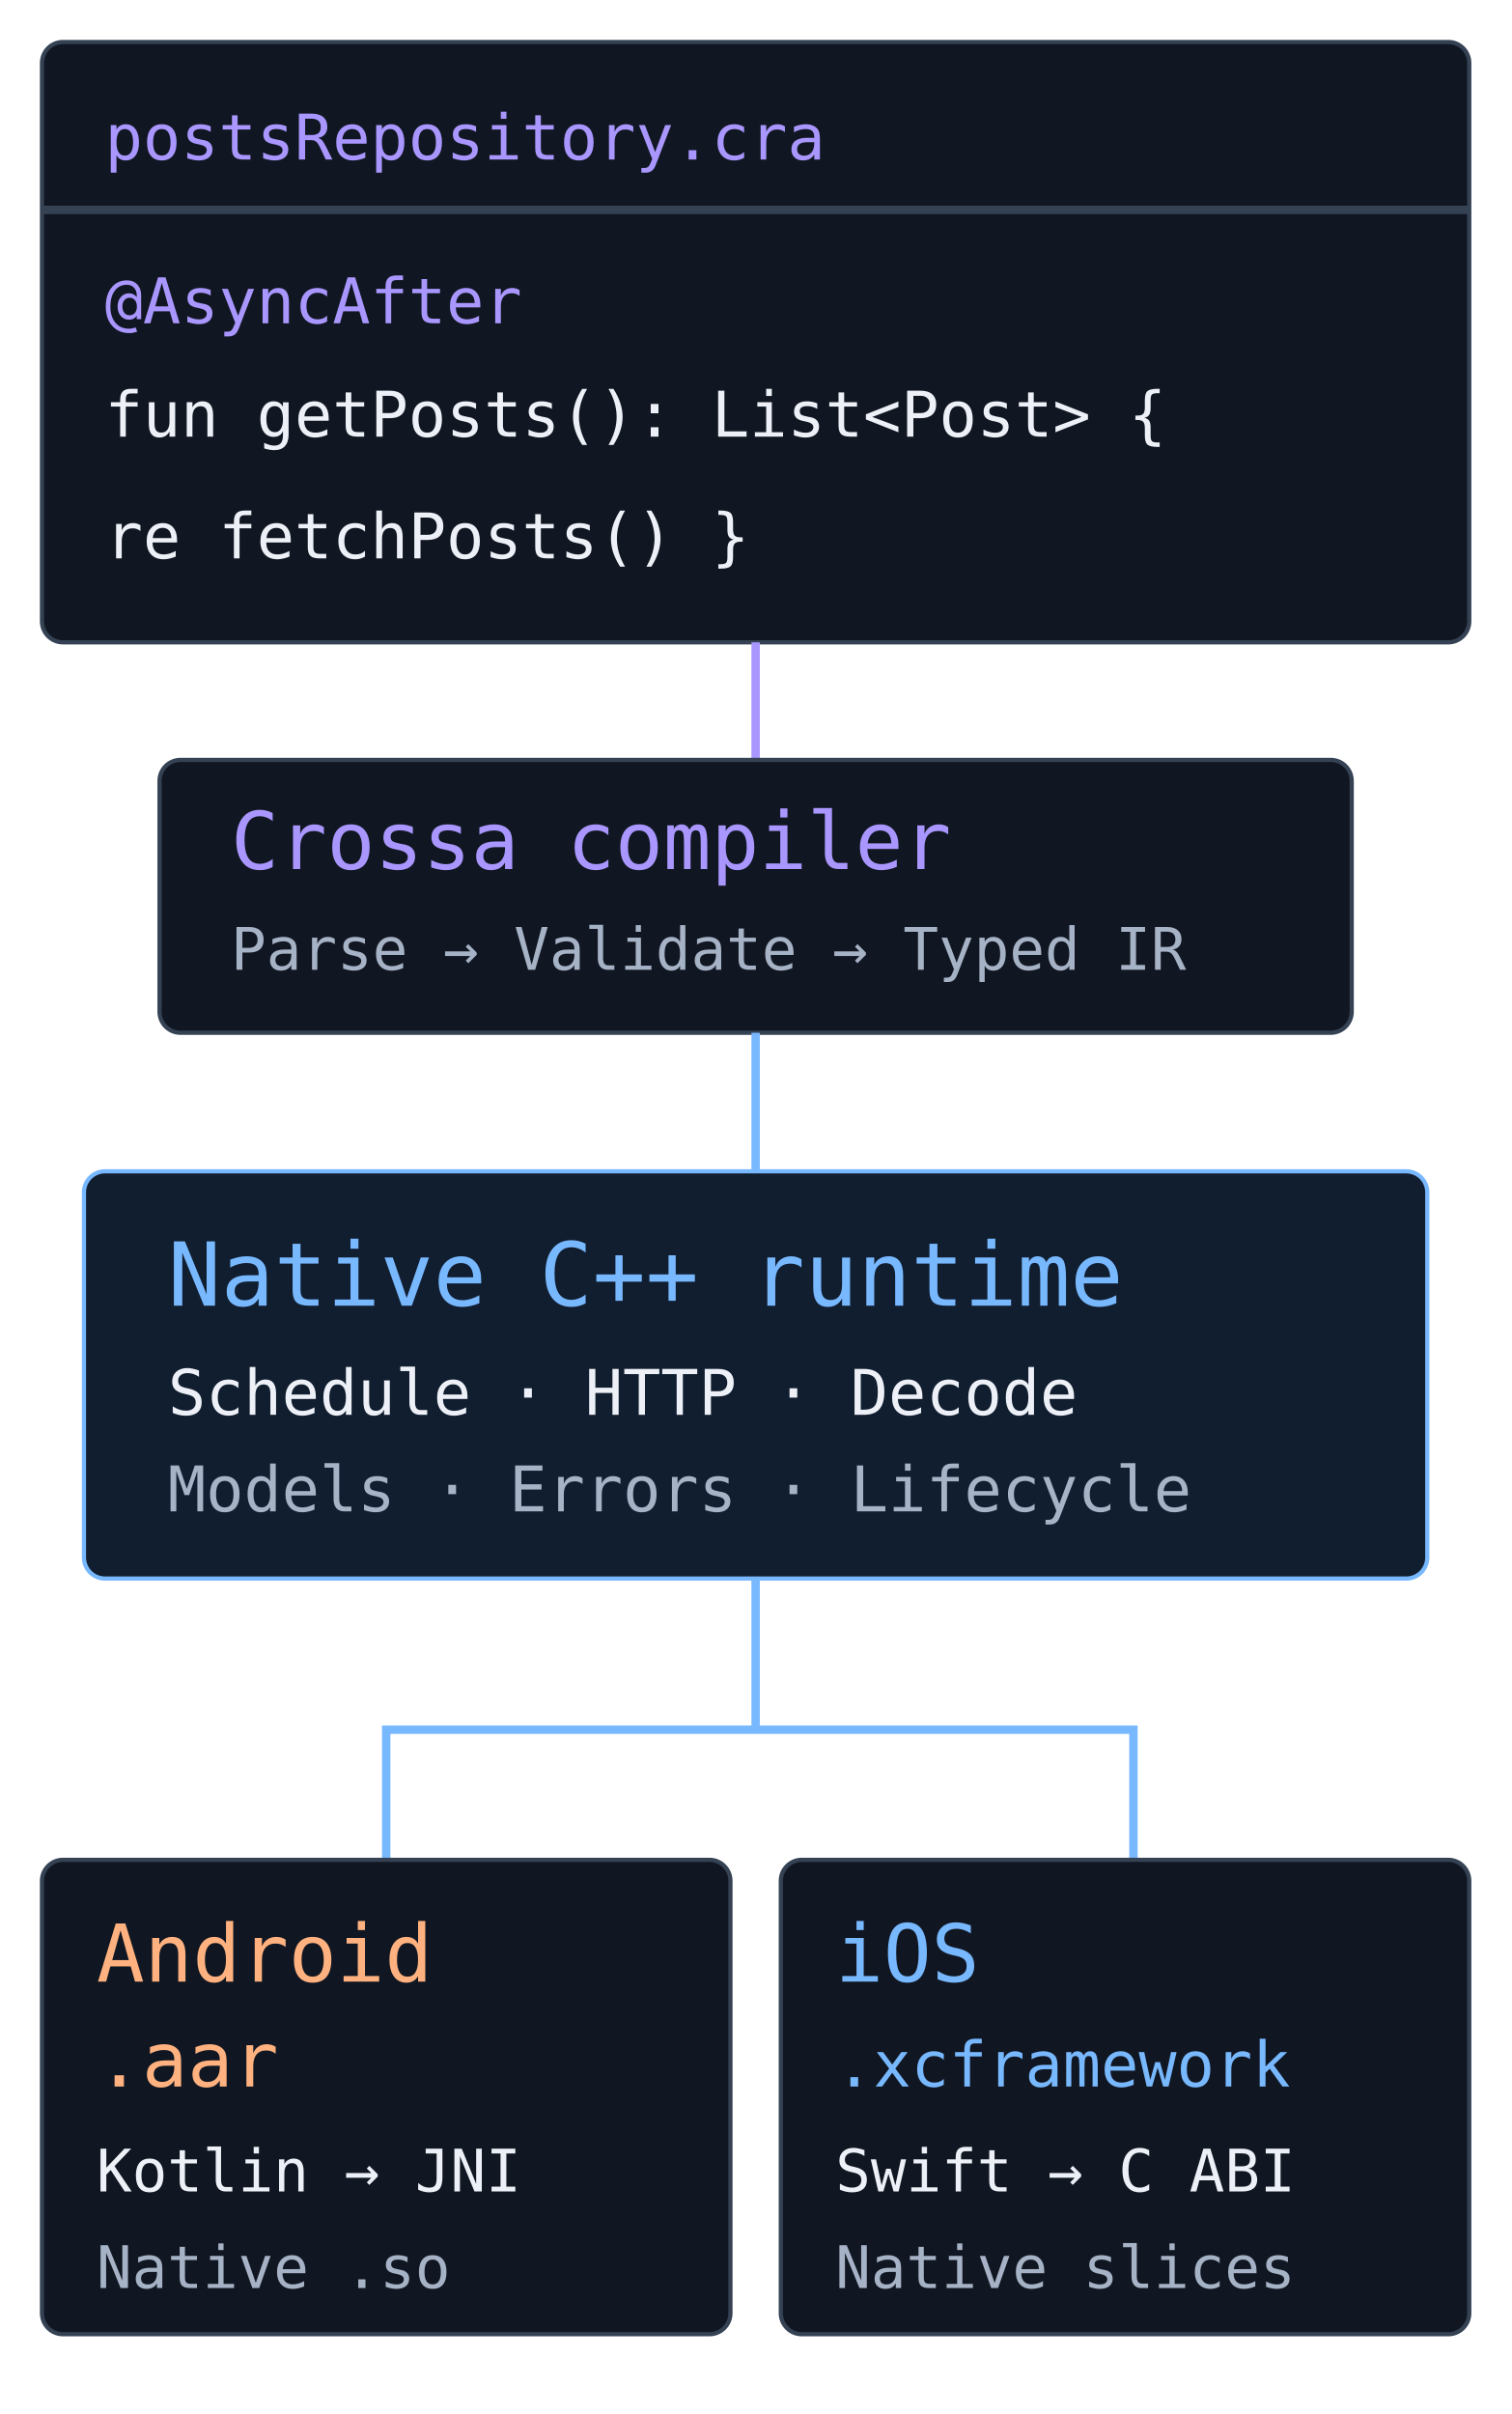
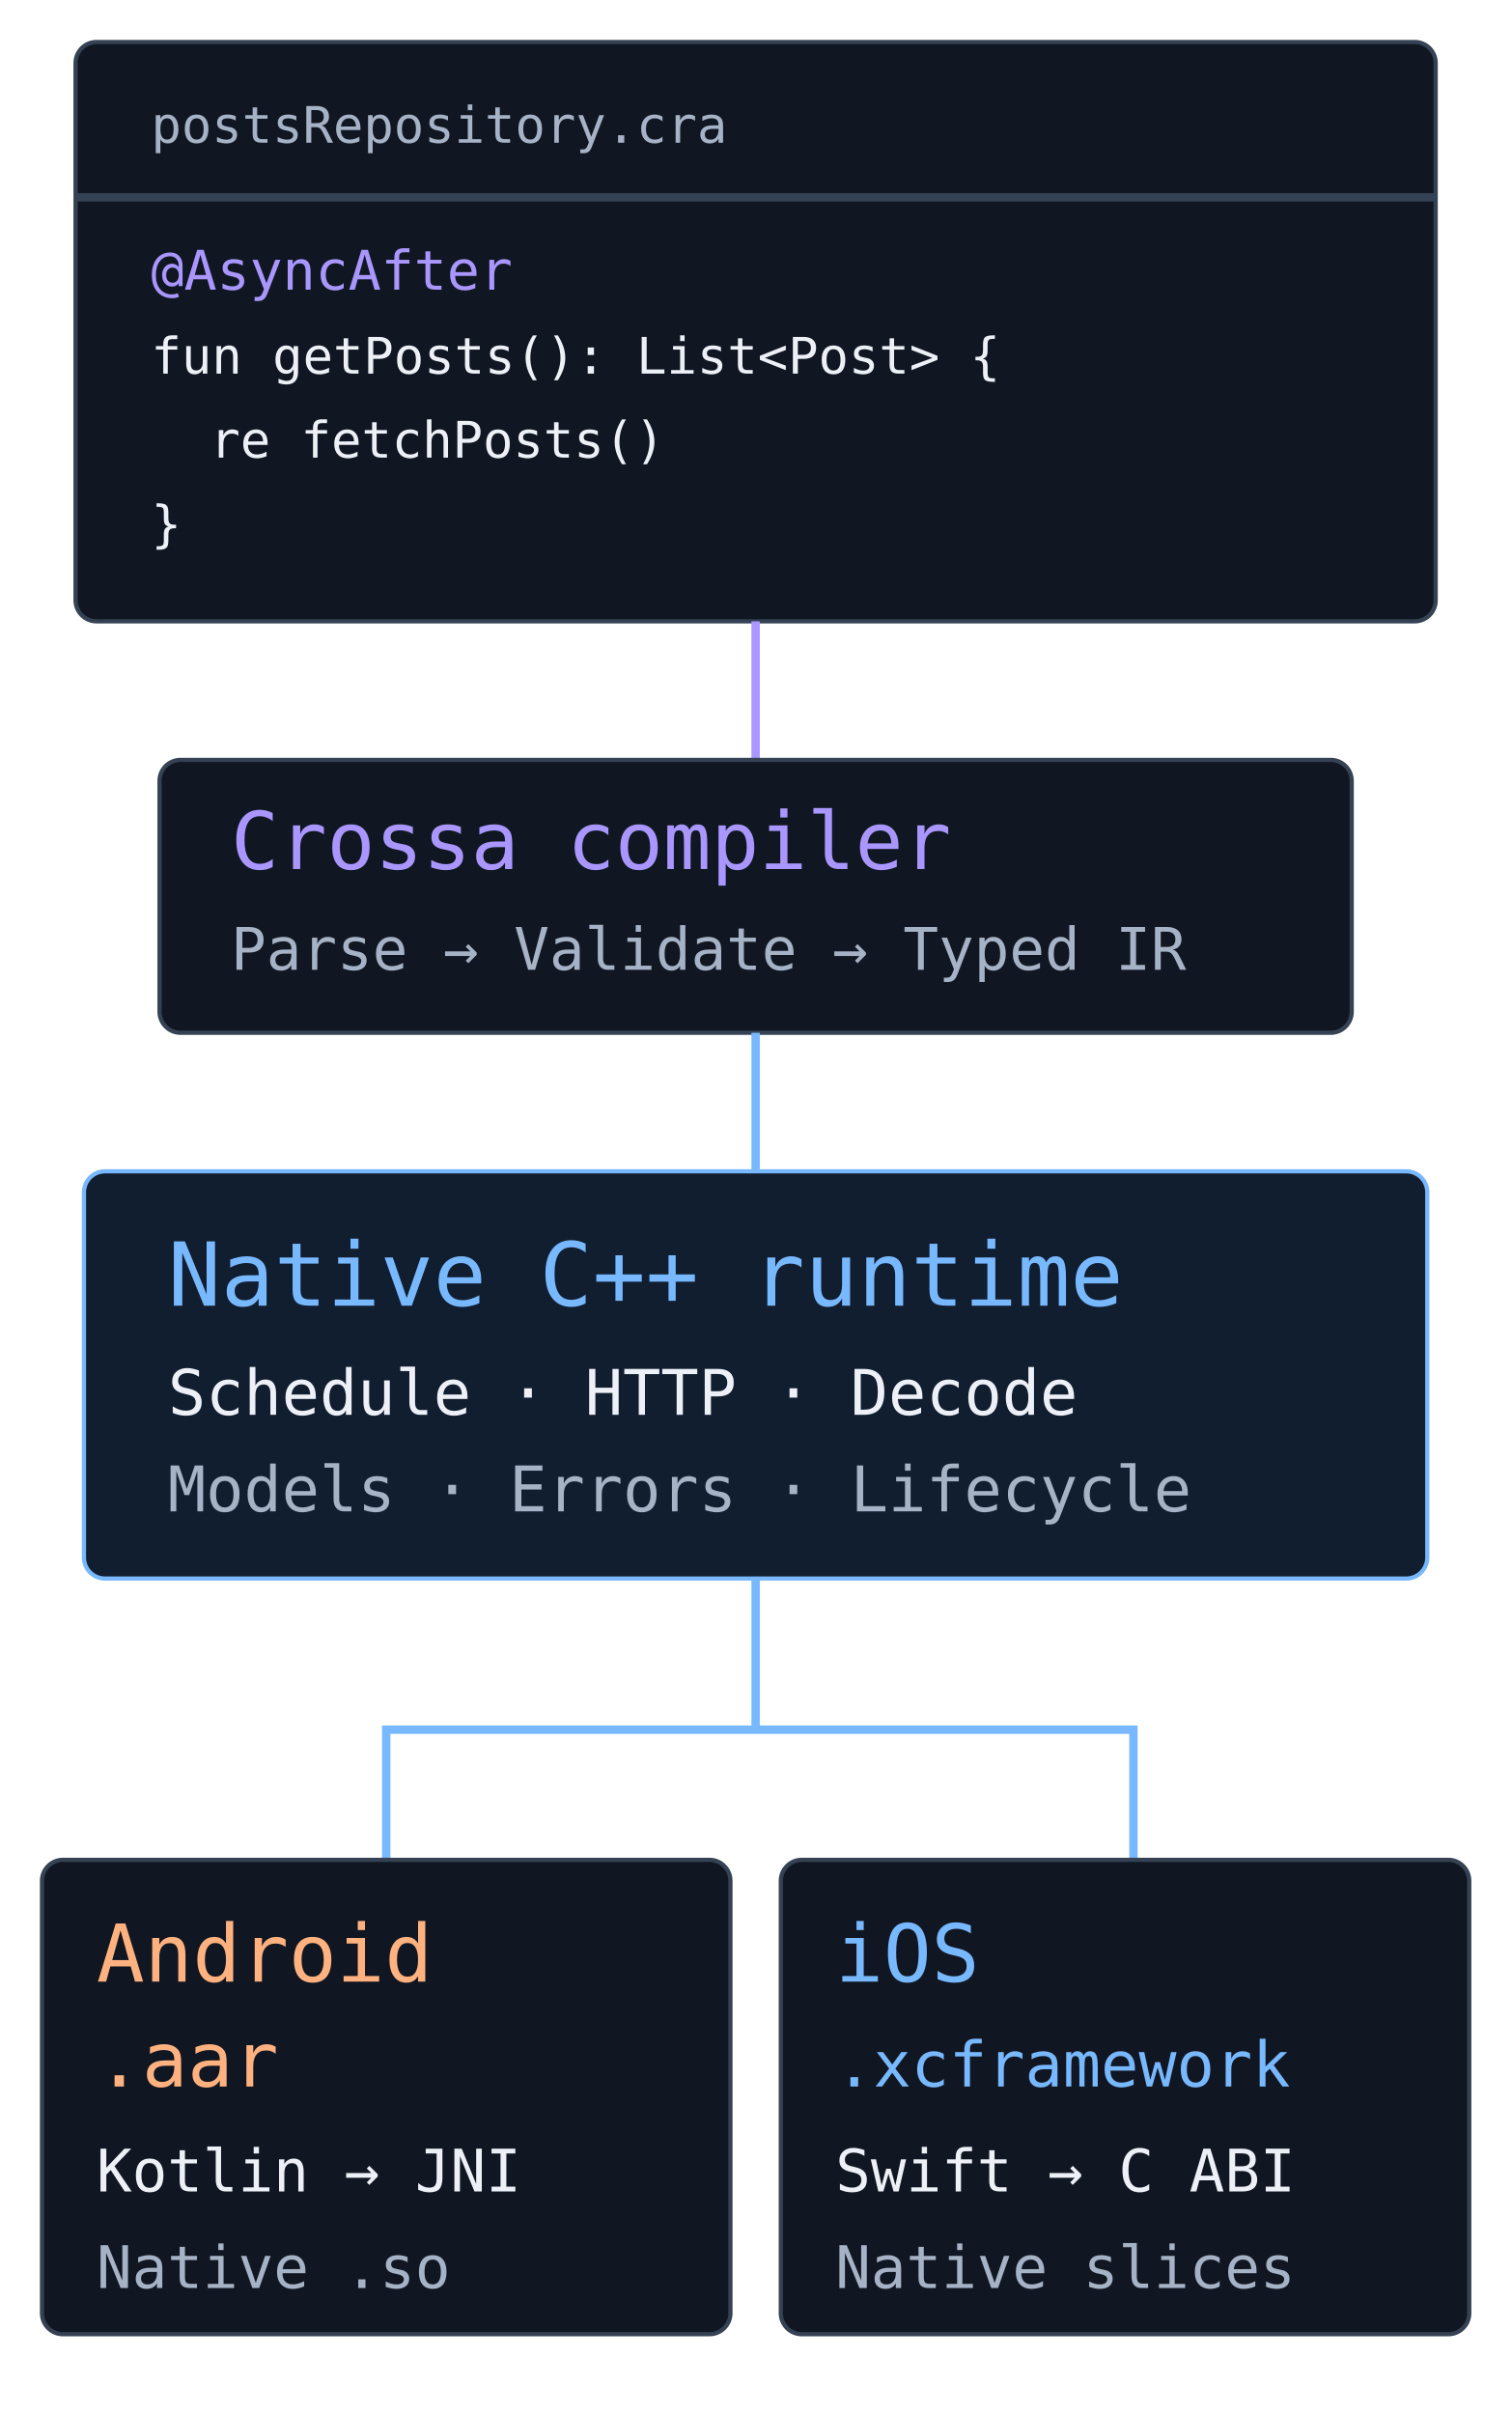
<svg xmlns="http://www.w3.org/2000/svg" width="360" height="575" viewBox="0 0 360 575" fill="none">
  <g font-family="ui-monospace, SFMono-Regular, Consolas, monospace">
-     <rect x="10" y="10" width="340" height="143" rx="5" fill="#111722" stroke="#354254" />
-     <text x="25" y="38" font-size="15" fill="#a997ff">postsRepository.cra</text>
-     <path d="M10 50H350" fill="none" stroke="#354254" stroke-width="2" />
-     <text x="25" y="77" font-size="15" fill="#a997ff">@AsyncAfter</text>
-     <text x="25" y="104" font-size="15" fill="#edf1f7">fun getPosts(): List&lt;Post&gt; {</text>
-     <text x="25" y="133" font-size="15" fill="#edf1f7">    re fetchPosts()  }</text>
-     <path d="M180 153V181" fill="none" stroke="#a997ff" stroke-width="2" />
+     <rect x="18" y="10" width="324" height="138" rx="5" fill="#111722" stroke="#354254" />
+     <text x="36" y="34" font-size="12" fill="#a6b2c5">postsRepository.cra</text>
+     <path d="M18 47H342" fill="none" stroke="#354254" stroke-width="2" />
+     <text x="36" y="69" font-size="13" fill="#a997ff">@AsyncAfter</text>
+     <text x="36" y="89" font-size="12" fill="#edf1f7">fun getPosts(): List&lt;Post&gt; {</text>
+     <text x="50" y="109" font-size="12" fill="#edf1f7">re fetchPosts()</text>
+     <text x="36" y="129" font-size="12" fill="#edf1f7">}</text>
+     <path d="M180 148V181" fill="none" stroke="#a997ff" stroke-width="2" />
    <rect x="38" y="181" width="284" height="65" rx="5" fill="#111722" stroke="#354254" />
    <text x="55" y="207" font-size="19" fill="#a997ff">Crossa compiler</text>
    <text x="55" y="231" font-size="14" fill="#a6b2c5">Parse → Validate → Typed IR</text>
    <path d="M180 246V279" fill="none" stroke="#78b8ff" stroke-width="2" />
    <rect x="20" y="279" width="320" height="97" rx="5" fill="#111e30" stroke="#78b8ff" />
    <text x="40" y="311" font-size="21" fill="#78b8ff">Native C++ runtime</text>
    <text x="40" y="337" font-size="15" fill="#edf1f7">Schedule · HTTP · Decode</text>
    <text x="40" y="360" font-size="15" fill="#a6b2c5">Models · Errors · Lifecycle</text>
    <path d="M180 376V412H92V443M180 412H270V443" fill="none" stroke="#78b8ff" stroke-width="2" />
    <rect x="10" y="443" width="164" height="113" rx="5" fill="#111722" stroke="#354254" />
    <rect x="186" y="443" width="164" height="113" rx="5" fill="#111722" stroke="#354254" />
    <text x="23" y="472" font-size="19" fill="#ffb27f">Android</text>
    <text x="23" y="497" font-size="18" fill="#ffb27f">.aar</text>
    <text x="23" y="522" font-size="14" fill="#edf1f7">Kotlin → JNI</text>
    <text x="23" y="545" font-size="14" fill="#a6b2c5">Native .so</text>
    <text x="199" y="472" font-size="19" fill="#78b8ff">iOS</text>
    <text x="199" y="497" font-size="15" fill="#78b8ff">.xcframework</text>
    <text x="199" y="522" font-size="14" fill="#edf1f7">Swift → C ABI</text>
    <text x="199" y="545" font-size="14" fill="#a6b2c5">Native slices</text>
  </g>
</svg>
